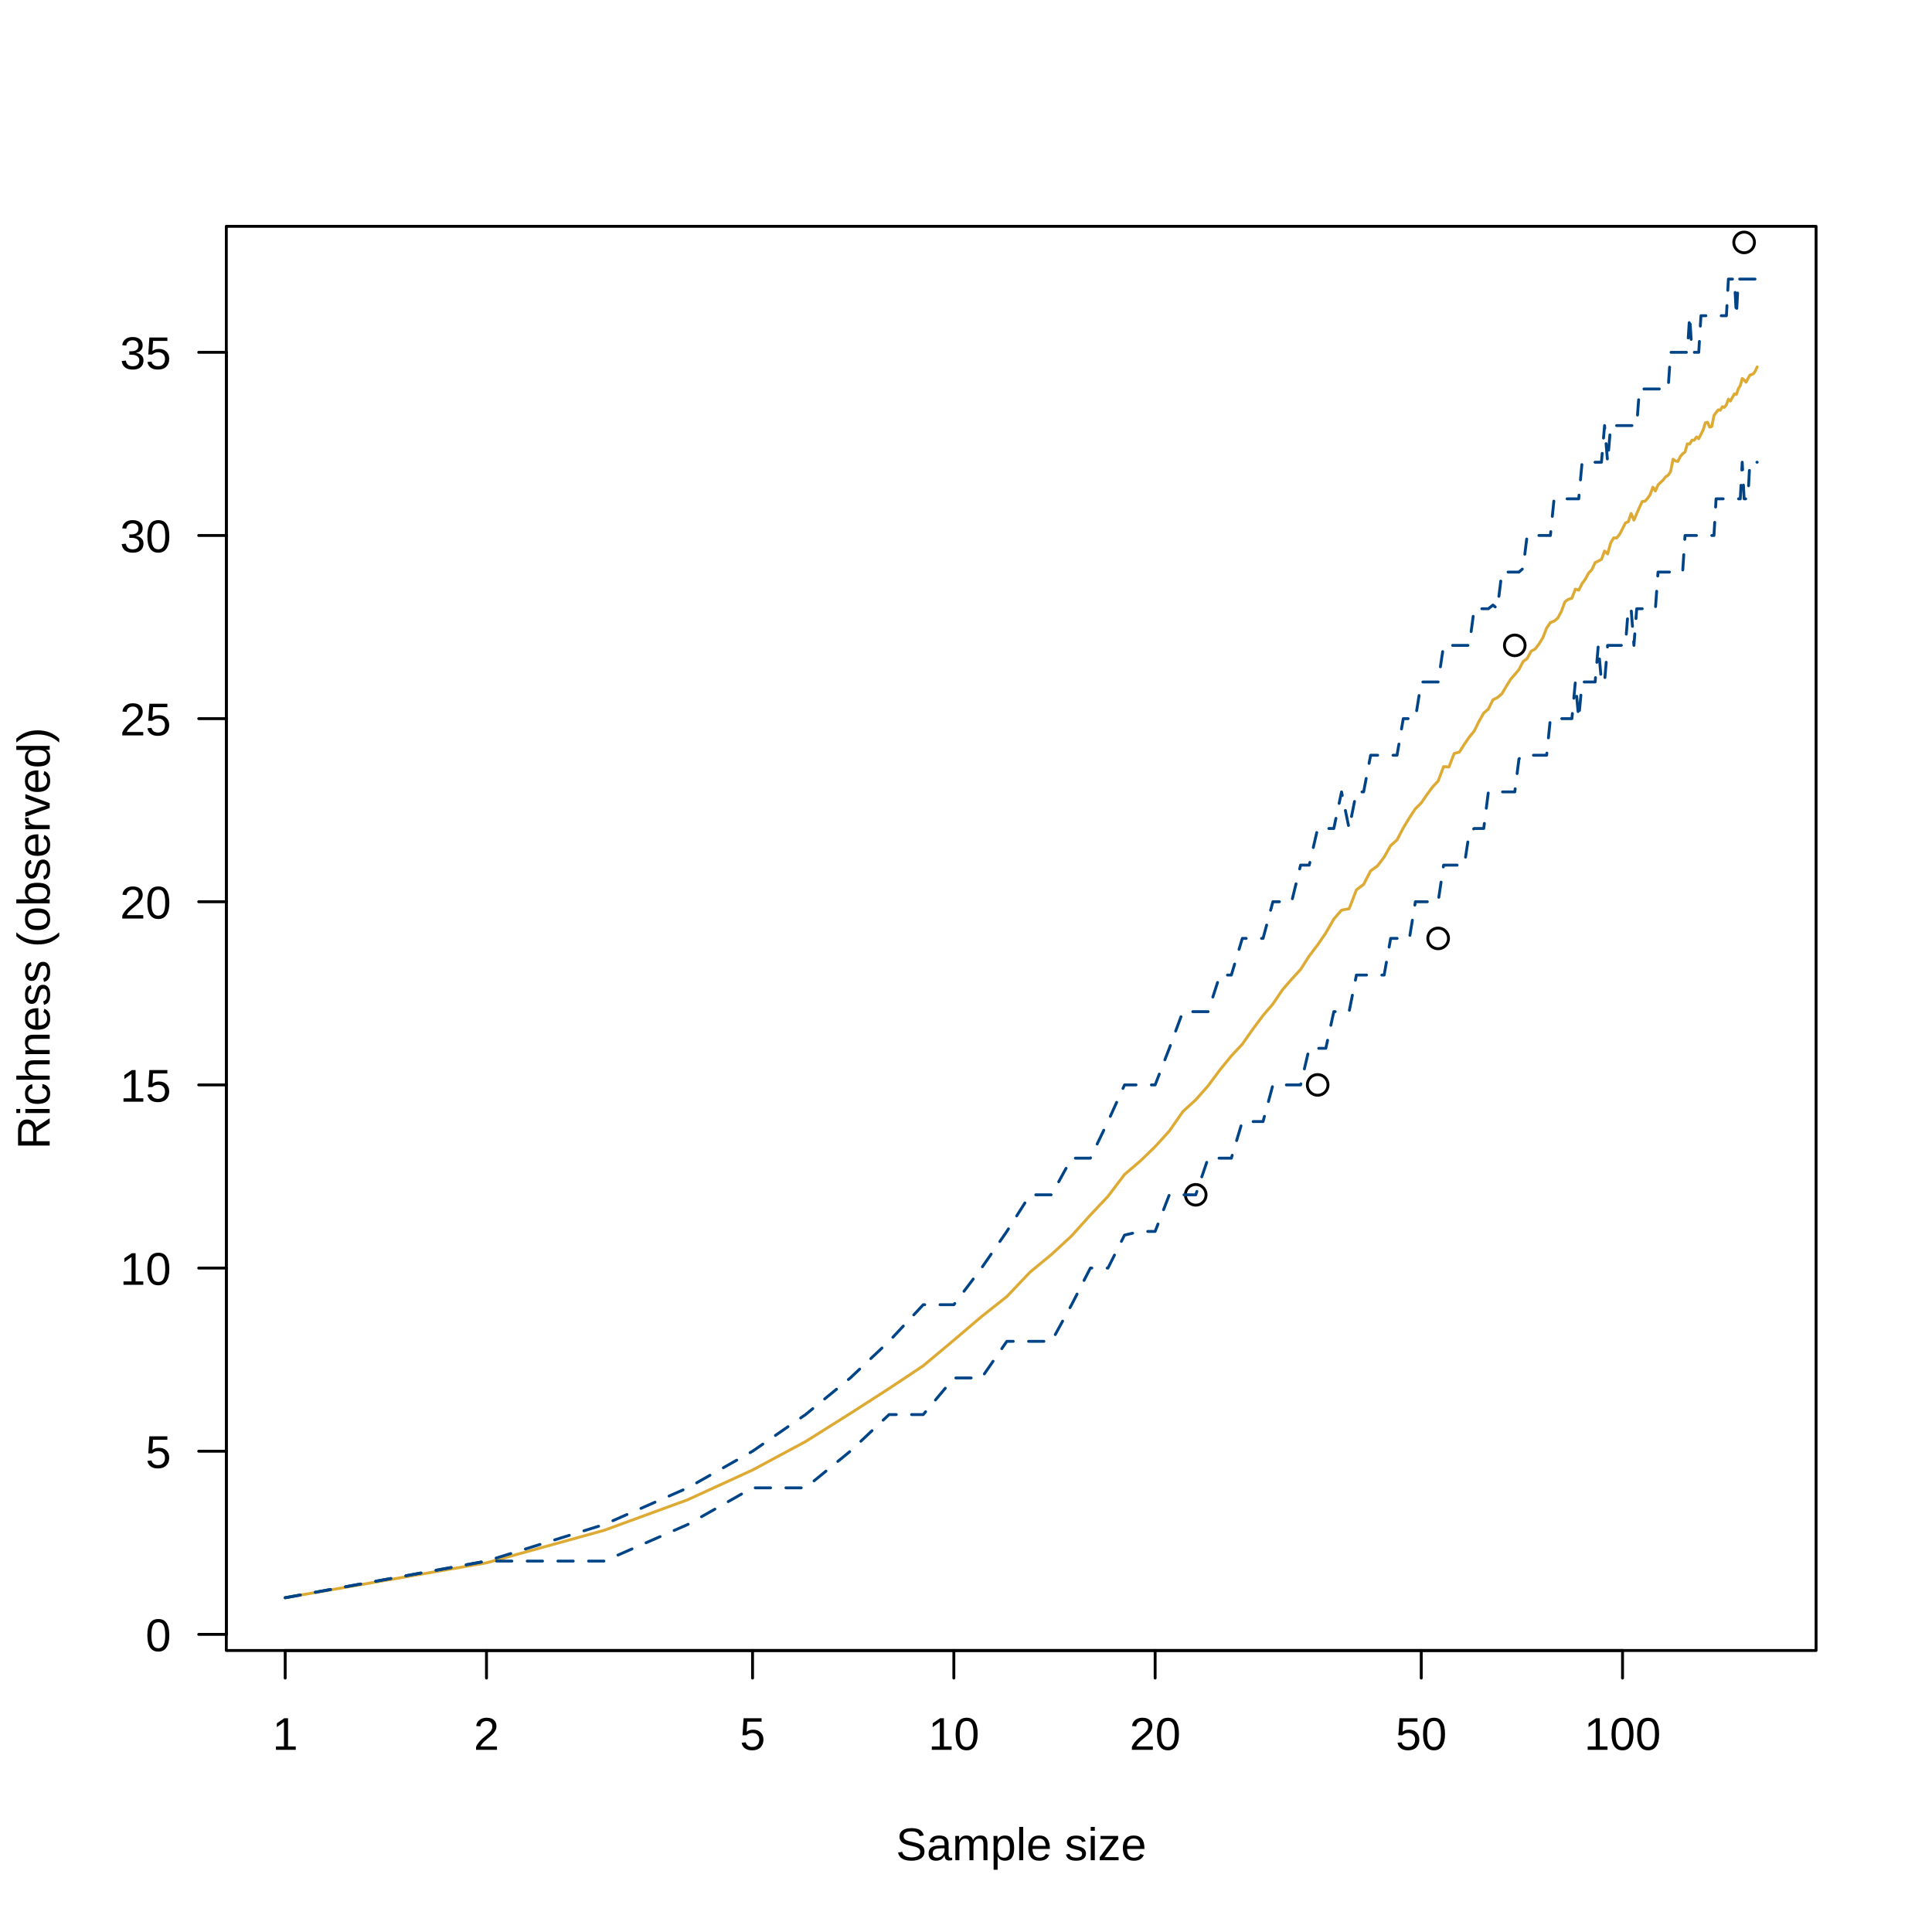
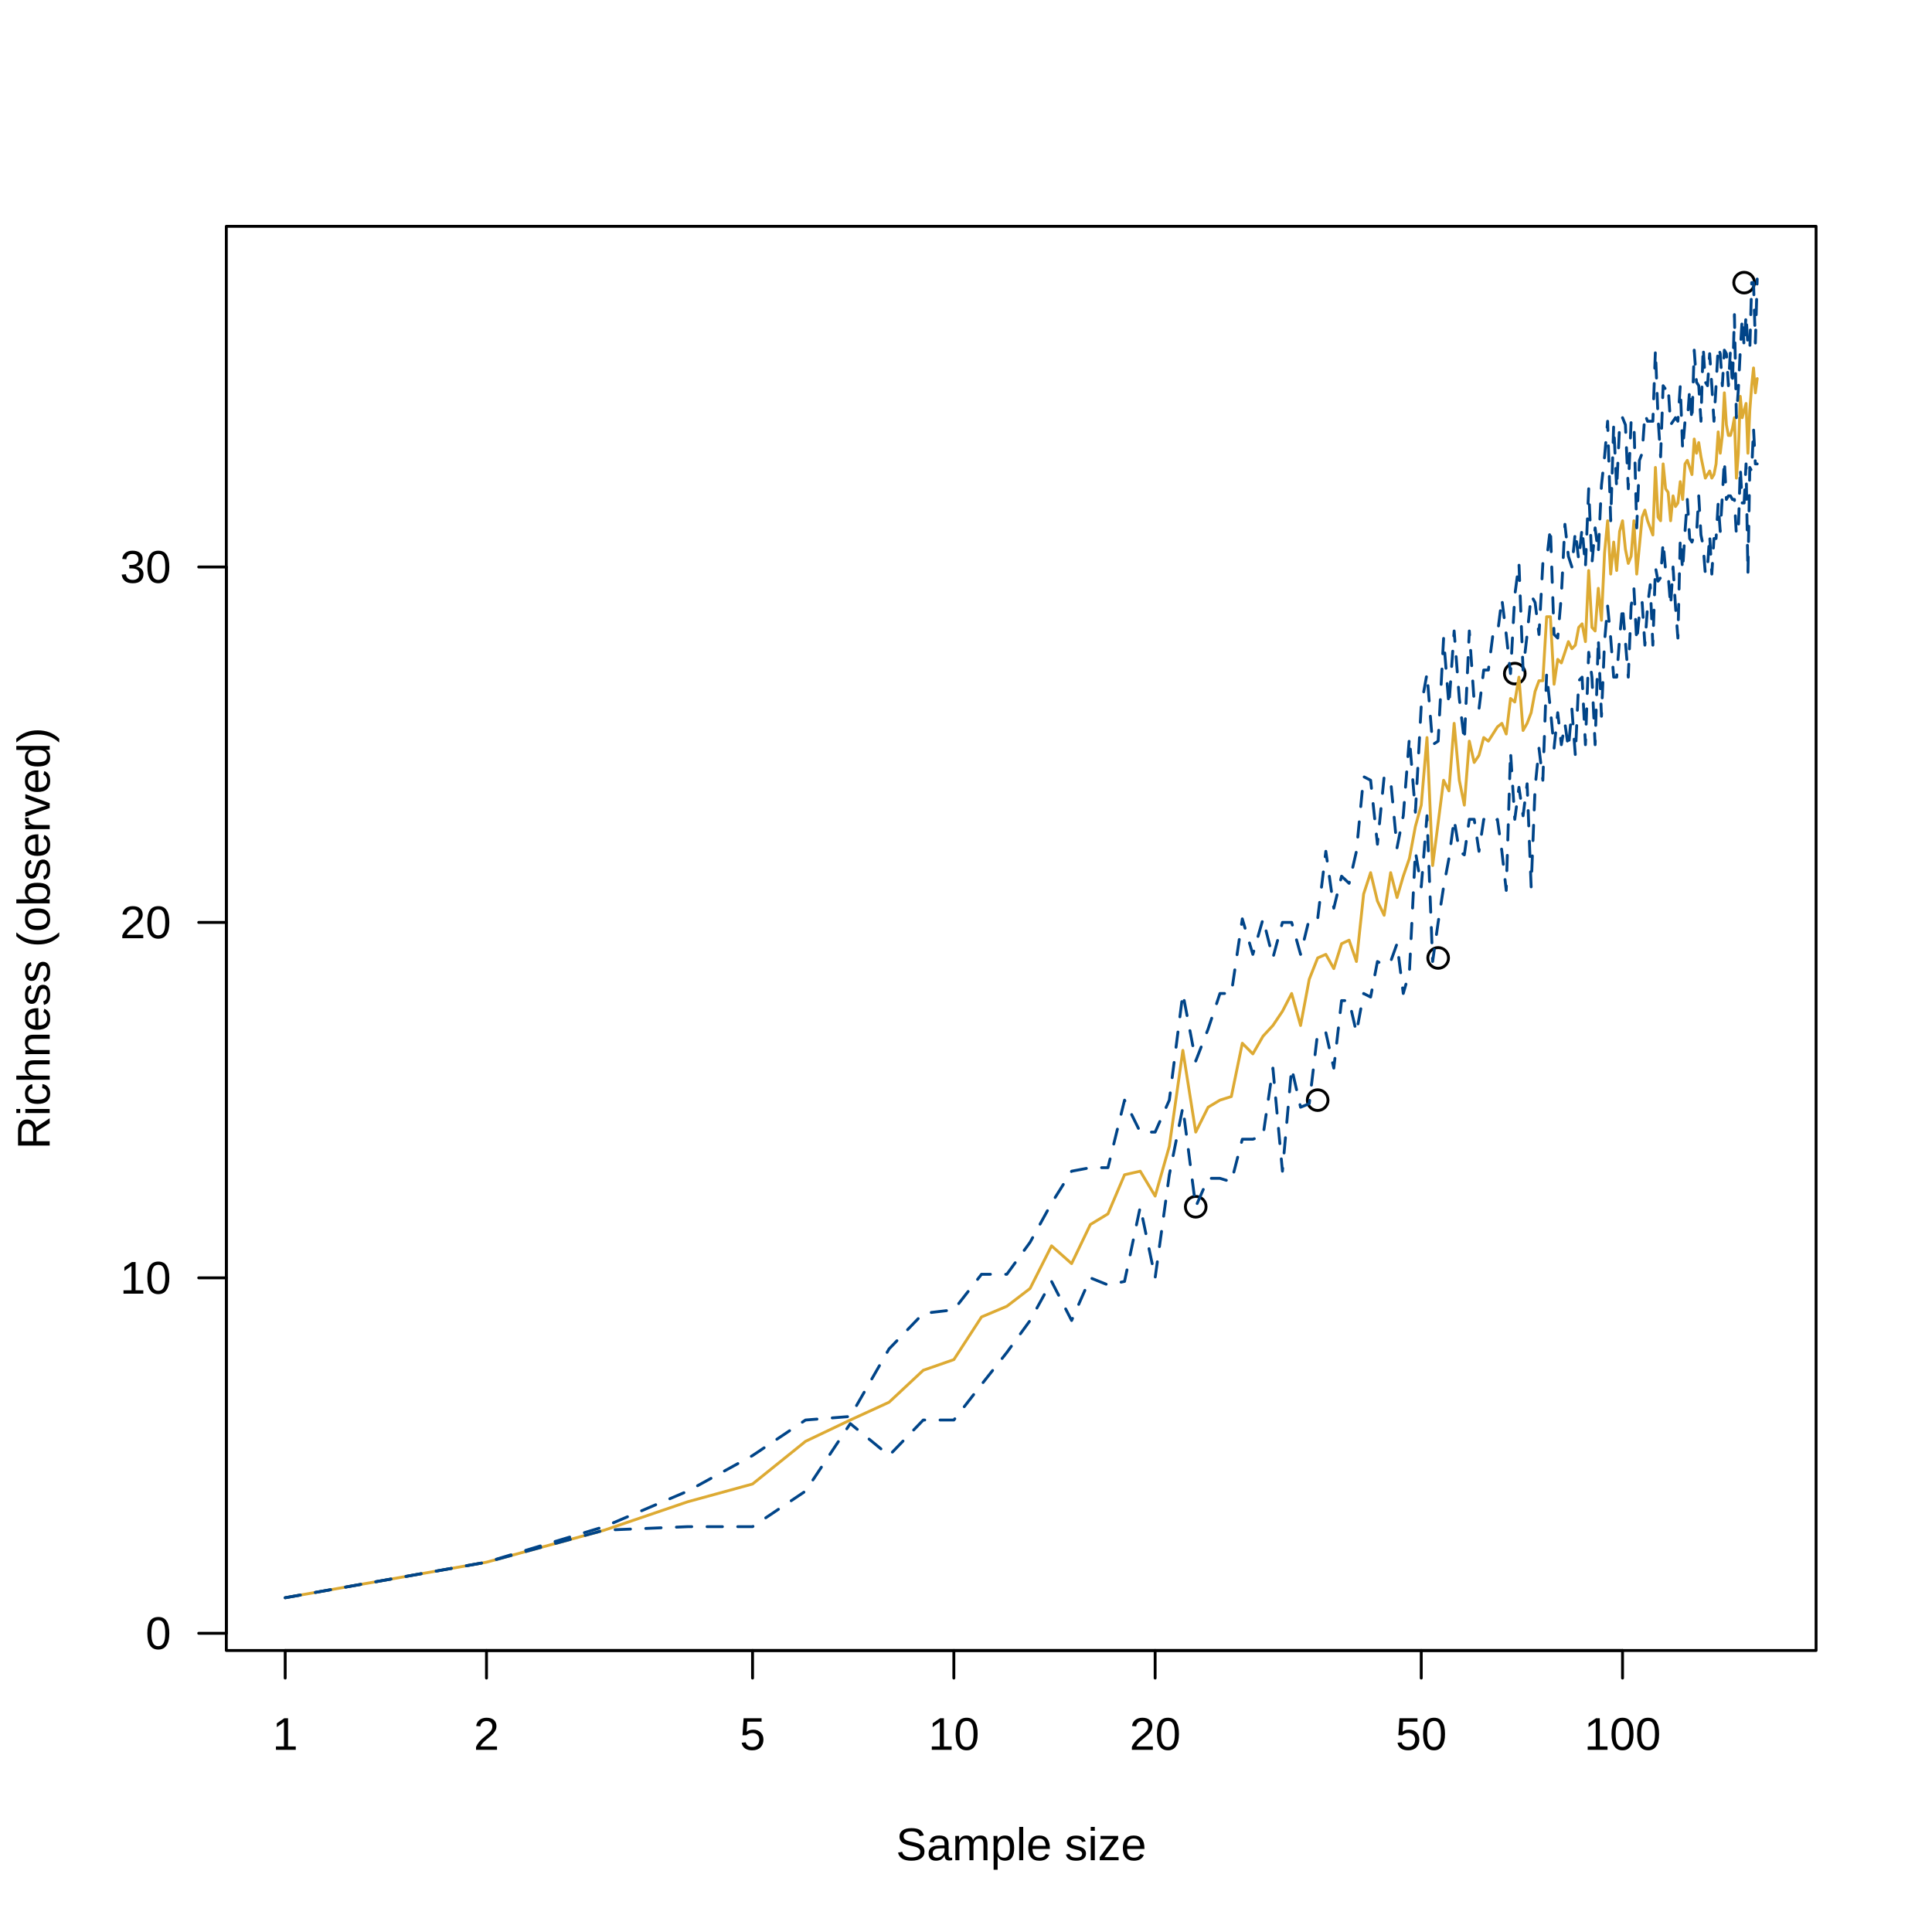
- <svg xmlns="http://www.w3.org/2000/svg" class="svglite" width="504.00pt" height="504.00pt" viewBox="0 0 504.00 504.00">
-   <defs>
-     <style type="text/css">
+ <svg xmlns="http://www.w3.org/2000/svg" width="504.00pt" height="504.00pt" viewBox="0 0 504.00 504.00">
+   <g class="svglite">
+     <defs>
+       <style type="text/css">
    .svglite line, .svglite polyline, .svglite polygon, .svglite path, .svglite rect, .svglite circle {
      fill: none;
      stroke: #000000;
      stroke-linecap: round;
      stroke-linejoin: round;
      stroke-miterlimit: 10.00;
    }
    .svglite text {
      white-space: pre;
    }
+     .svglite g.glyphgroup path {
+       fill: inherit;
+       stroke: none;
+     }
  </style>
-   </defs>
-   <rect width="100%" height="100%" style="stroke: none; fill: #FFFFFF;" />
-   <defs>
-     <clipPath id="cpMC4wMHw1MDQuMDB8MC4wMHw1MDQuMDA=">
-       <rect x="0.00" y="0.00" width="504.00" height="504.00" />
-     </clipPath>
-   </defs>
-   <g clip-path="url(#cpMC4wMHw1MDQuMDB8MC4wMHw1MDQuMDA=)">
+     </defs>
+     <rect width="100%" height="100%" style="stroke: none; fill: #FFFFFF;" />
+     <defs>
+       <clipPath id="cpMC4wMHw1MDQuMDB8MC4wMHw1MDQuMDA=">
+         <rect x="0.00" y="0.00" width="504.00" height="504.00" />
+       </clipPath>
+     </defs>
+     <g clip-path="url(#cpMC4wMHw1MDQuMDB8MC4wMHw1MDQuMDA=)">
</g>
-   <defs>
-     <clipPath id="cpNTkuMDR8NDczLjc2fDU5LjA0fDQzMC41Ng==">
-       <rect x="59.04" y="59.04" width="414.72" height="371.52" />
-     </clipPath>
-   </defs>
-   <g clip-path="url(#cpNTkuMDR8NDczLjc2fDU5LjA0fDQzMC41Ng==)">
-     <circle cx="454.99" cy="63.24" r="2.70" style="stroke-width: 0.75;" />
-     <circle cx="395.16" cy="168.36" r="2.70" style="stroke-width: 0.75;" />
-     <circle cx="375.17" cy="244.80" r="2.70" style="stroke-width: 0.75;" />
-     <circle cx="343.74" cy="283.02" r="2.70" style="stroke-width: 0.75;" />
-     <circle cx="311.93" cy="311.69" r="2.70" style="stroke-width: 0.75;" />
-     <polyline points="74.40,416.80 126.91,407.69 157.63,399.20 179.42,391.23 196.32,383.48 210.14,376.06 221.81,368.73 231.93,362.22 240.85,356.28 248.83,349.60 256.05,343.46 262.65,338.23 268.71,331.86 274.32,327.23 279.55,322.40 284.44,316.96 289.03,312.10 293.36,306.38 297.46,302.88 301.34,299.12 305.04,295.06 308.57,289.97 311.93,286.91 315.16,283.25 318.25,279.09 321.22,275.45 324.08,272.39 326.83,268.47 329.49,264.90 332.06,261.91 334.55,258.21 336.95,255.45 339.28,252.90 341.54,249.37 343.74,246.47 345.87,243.37 347.95,239.75 349.97,237.42 351.94,237.06 353.85,232.13 355.73,230.70 357.55,227.19 359.33,225.90 361.08,223.59 362.78,220.58 364.44,219.11 366.07,215.98 367.67,213.34 369.23,210.97 370.76,209.46 372.26,207.26 373.73,205.27 375.17,203.75 376.59,199.98 377.98,200.09 379.34,196.56 380.69,196.21 382.00,194.15 383.30,192.27 384.57,190.72 385.82,188.19 387.06,186.00 388.27,184.98 389.46,182.56 390.63,181.98 391.79,180.99 392.93,179.07 394.05,177.23 395.16,175.96 396.25,174.67 397.32,172.59 398.38,171.80 399.43,169.87 400.46,169.32 401.48,167.99 402.48,166.36 403.47,163.85 404.45,162.40 405.41,162.04 406.36,161.27 407.31,159.50 408.24,156.98 409.15,156.35 410.06,156.05 410.96,153.69 411.84,153.96 412.72,152.24 413.59,151.04 414.44,149.47 415.29,148.57 416.12,146.76 416.95,146.37 417.77,145.93 418.58,143.74 419.38,144.49 420.18,141.62 420.96,140.30 421.74,140.34 422.51,139.38 423.27,137.91 424.02,136.42 424.77,136.11 425.51,133.94 426.24,135.69 426.97,133.98 427.68,132.37 428.39,130.83 429.10,130.77 429.80,130.01 430.49,129.01 431.18,127.09 431.85,128.09 432.53,126.48 433.20,125.84 433.86,125.23 434.51,124.38 435.16,123.99 435.81,123.00 436.45,119.79 437.08,120.26 437.71,120.37 438.33,119.10 438.95,118.37 439.57,117.92 440.17,115.78 440.78,115.85 441.38,114.82 441.97,114.85 442.56,113.99 443.15,114.45 443.73,113.27 444.30,112.18 444.87,110.31 445.44,110.15 446.00,111.43 446.56,111.24 447.12,108.40 447.67,107.63 448.22,106.92 448.76,107.02 449.30,106.10 449.83,106.28 450.37,105.59 450.89,104.13 451.42,104.62 451.94,103.66 452.46,102.75 452.97,102.90 453.48,101.40 453.99,100.59 454.49,98.72 454.99,99.14 455.49,99.71 455.98,98.78 456.47,97.88 456.96,97.70 457.44,97.49 457.92,96.77 458.40,95.71 " style="stroke-width: 0.75; stroke: #DDAA33;" />
-     <polyline points="74.40,416.80 126.91,407.24 157.63,407.24 179.42,397.69 196.32,388.13 210.14,388.13 221.81,378.58 231.93,369.02 240.85,369.02 248.83,359.47 256.05,359.47 262.65,349.91 268.71,349.91 274.32,349.91 279.55,340.36 284.44,330.80 289.03,330.80 293.36,322.20 297.46,321.24 301.34,321.24 305.04,311.69 308.57,311.69 311.93,311.69 315.16,302.13 318.25,302.13 321.22,302.13 324.08,292.58 326.83,292.58 329.49,292.58 332.06,283.02 334.55,283.02 336.95,283.02 339.28,283.02 341.54,273.47 343.74,273.47 345.87,273.47 347.95,263.91 349.97,263.91 351.94,263.91 353.85,254.36 355.73,254.36 357.55,254.36 359.33,254.36 361.08,254.36 362.78,244.80 364.44,244.80 366.07,244.80 367.67,244.80 369.23,235.24 370.76,235.24 372.26,235.24 373.73,235.24 375.17,235.24 376.59,225.69 377.98,225.69 379.34,225.69 380.69,225.69 382.00,225.69 383.30,217.09 384.57,216.13 385.82,216.13 387.06,216.13 388.27,206.58 389.46,206.58 390.63,206.58 391.79,206.58 392.93,206.58 394.05,206.58 395.16,206.58 396.25,197.98 397.32,197.02 398.38,197.02 399.43,197.02 400.46,197.02 401.48,197.02 402.48,197.02 403.47,197.02 404.45,187.47 405.41,187.47 406.36,187.47 407.31,187.47 408.24,187.47 409.15,187.47 410.06,187.47 410.96,177.91 411.84,187.47 412.72,177.91 413.59,177.91 414.44,177.91 415.29,177.91 416.12,177.91 416.95,168.36 417.77,177.91 418.58,177.91 419.38,168.36 420.18,168.36 420.96,168.36 421.74,168.36 422.51,168.36 423.27,168.36 424.02,168.36 424.77,158.80 425.51,158.80 426.24,168.36 426.97,158.80 427.68,158.80 428.39,158.80 429.10,158.80 429.80,158.80 430.49,158.80 431.18,158.80 431.85,158.80 432.53,149.24 433.20,149.24 433.86,149.24 434.51,149.24 435.16,149.24 435.81,149.24 436.45,149.24 437.08,149.24 437.71,149.24 438.33,149.24 438.95,149.24 439.57,139.69 440.17,139.69 440.78,139.69 441.38,139.69 441.97,139.69 442.56,139.69 443.15,139.69 443.73,139.69 444.30,139.69 444.87,139.69 445.44,139.69 446.00,139.69 446.56,139.69 447.12,139.69 447.67,130.13 448.22,130.13 448.76,130.13 449.30,130.13 449.83,130.13 450.37,130.13 450.89,130.13 451.42,130.13 451.94,130.13 452.46,130.13 452.97,130.13 453.48,130.13 453.99,130.13 454.49,120.58 454.99,130.13 455.49,130.13 455.98,130.13 456.47,120.58 456.96,120.58 457.44,120.58 457.92,120.58 458.40,120.58 " style="stroke-width: 0.75; stroke: #004488; stroke-dasharray: 4.00,4.00;" />
-     <polyline points="74.40,416.80 126.91,407.24 157.63,397.69 179.42,388.13 196.32,378.58 210.14,369.02 221.81,359.47 231.93,349.91 240.85,340.36 248.83,340.36 256.05,330.80 262.65,321.24 268.71,311.69 274.32,311.69 279.55,302.13 284.44,302.13 289.03,292.58 293.36,283.02 297.46,283.02 301.34,283.02 305.04,273.47 308.57,263.91 311.93,263.91 315.16,263.91 318.25,254.36 321.22,254.36 324.08,244.80 326.83,244.80 329.49,244.80 332.06,235.24 334.55,235.24 336.95,235.24 339.28,225.69 341.54,225.69 343.74,216.13 345.87,216.13 347.95,216.13 349.97,206.58 351.94,216.13 353.85,206.58 355.73,206.58 357.55,197.02 359.33,197.02 361.08,197.02 362.78,197.02 364.44,197.02 366.07,187.47 367.67,187.47 369.23,187.47 370.76,177.91 372.26,177.91 373.73,177.91 375.17,177.91 376.59,168.36 377.98,168.36 379.34,168.36 380.69,168.36 382.00,168.36 383.30,168.36 384.57,158.80 385.82,158.80 387.06,158.80 388.27,158.80 389.46,157.84 390.63,158.80 391.79,149.24 392.93,149.24 394.05,149.24 395.16,149.24 396.25,149.24 397.32,148.29 398.38,139.69 399.43,139.69 400.46,139.69 401.48,139.69 402.48,139.69 403.47,139.69 404.45,139.69 405.41,130.13 406.36,130.13 407.31,130.13 408.24,130.13 409.15,130.13 410.06,130.13 410.96,130.13 411.84,130.13 412.72,120.58 413.59,120.58 414.44,120.58 415.29,120.58 416.12,120.58 416.95,120.58 417.77,120.58 418.58,111.02 419.38,120.58 420.18,111.02 420.96,111.02 421.74,111.02 422.51,111.02 423.27,111.02 424.02,111.02 424.77,111.02 425.51,111.02 426.24,111.02 426.97,111.02 427.68,101.47 428.39,101.47 429.10,101.47 429.80,101.47 430.49,101.47 431.18,101.47 431.85,101.47 432.53,101.47 433.20,101.47 433.86,101.47 434.51,101.47 435.16,101.47 435.81,91.91 436.45,91.91 437.08,91.91 437.71,91.91 438.33,91.91 438.95,91.91 439.57,91.91 440.17,91.91 440.78,82.36 441.38,91.91 441.97,91.91 442.56,91.91 443.15,91.91 443.73,82.36 444.30,82.36 444.87,82.36 445.44,82.36 446.00,82.36 446.56,82.36 447.12,82.36 447.67,82.36 448.22,82.36 448.76,82.36 449.30,82.36 449.83,82.36 450.37,82.36 450.89,72.80 451.42,72.80 451.94,72.80 452.46,72.80 452.97,82.36 453.48,72.80 453.99,72.80 454.49,72.80 454.99,72.80 455.49,72.80 455.98,72.80 456.47,72.80 456.96,72.80 457.44,72.80 457.92,72.80 458.40,72.80 " style="stroke-width: 0.75; stroke: #004488; stroke-dasharray: 4.00,4.00;" />
-   </g>
-   <g clip-path="url(#cpMC4wMHw1MDQuMDB8MC4wMHw1MDQuMDA=)">
-     <line x1="74.40" y1="430.56" x2="423.27" y2="430.56" style="stroke-width: 0.75;" />
-     <line x1="74.40" y1="430.56" x2="74.40" y2="437.76" style="stroke-width: 0.75;" />
-     <line x1="126.91" y1="430.56" x2="126.91" y2="437.76" style="stroke-width: 0.75;" />
-     <line x1="196.32" y1="430.56" x2="196.32" y2="437.76" style="stroke-width: 0.75;" />
-     <line x1="248.83" y1="430.56" x2="248.83" y2="437.76" style="stroke-width: 0.75;" />
-     <line x1="301.34" y1="430.56" x2="301.34" y2="437.76" style="stroke-width: 0.75;" />
-     <line x1="370.76" y1="430.56" x2="370.76" y2="437.76" style="stroke-width: 0.75;" />
-     <line x1="423.27" y1="430.56" x2="423.27" y2="437.76" style="stroke-width: 0.75;" />
-     <text x="74.40" y="456.48" text-anchor="middle" style="font-size: 12.00px; font-family: &quot;Arial&quot;;" textLength="7.64px" lengthAdjust="spacingAndGlyphs">1</text>
-     <text x="126.91" y="456.48" text-anchor="middle" style="font-size: 12.00px; font-family: &quot;Arial&quot;;" textLength="7.64px" lengthAdjust="spacingAndGlyphs">2</text>
-     <text x="196.32" y="456.48" text-anchor="middle" style="font-size: 12.00px; font-family: &quot;Arial&quot;;" textLength="7.64px" lengthAdjust="spacingAndGlyphs">5</text>
-     <text x="248.83" y="456.48" text-anchor="middle" style="font-size: 12.00px; font-family: &quot;Arial&quot;;" textLength="15.28px" lengthAdjust="spacingAndGlyphs">10</text>
-     <text x="301.34" y="456.48" text-anchor="middle" style="font-size: 12.00px; font-family: &quot;Arial&quot;;" textLength="15.28px" lengthAdjust="spacingAndGlyphs">20</text>
-     <text x="370.76" y="456.48" text-anchor="middle" style="font-size: 12.00px; font-family: &quot;Arial&quot;;" textLength="15.28px" lengthAdjust="spacingAndGlyphs">50</text>
-     <text x="423.27" y="456.48" text-anchor="middle" style="font-size: 12.00px; font-family: &quot;Arial&quot;;" textLength="22.92px" lengthAdjust="spacingAndGlyphs">100</text>
-     <line x1="59.04" y1="426.36" x2="59.04" y2="91.91" style="stroke-width: 0.75;" />
-     <line x1="59.04" y1="426.36" x2="51.84" y2="426.36" style="stroke-width: 0.75;" />
-     <line x1="59.04" y1="378.58" x2="51.84" y2="378.58" style="stroke-width: 0.75;" />
-     <line x1="59.04" y1="330.80" x2="51.84" y2="330.80" style="stroke-width: 0.75;" />
-     <line x1="59.04" y1="283.02" x2="51.84" y2="283.02" style="stroke-width: 0.75;" />
-     <line x1="59.04" y1="235.24" x2="51.84" y2="235.24" style="stroke-width: 0.75;" />
-     <line x1="59.04" y1="187.47" x2="51.84" y2="187.47" style="stroke-width: 0.75;" />
-     <line x1="59.04" y1="139.69" x2="51.84" y2="139.69" style="stroke-width: 0.75;" />
-     <line x1="59.04" y1="91.91" x2="51.84" y2="91.91" style="stroke-width: 0.75;" />
-     <text x="44.64" y="430.73" text-anchor="end" style="font-size: 12.00px; font-family: &quot;Arial&quot;;" textLength="7.64px" lengthAdjust="spacingAndGlyphs">0</text>
-     <text x="44.64" y="382.95" text-anchor="end" style="font-size: 12.00px; font-family: &quot;Arial&quot;;" textLength="7.64px" lengthAdjust="spacingAndGlyphs">5</text>
-     <text x="44.64" y="335.17" text-anchor="end" style="font-size: 12.00px; font-family: &quot;Arial&quot;;" textLength="15.28px" lengthAdjust="spacingAndGlyphs">10</text>
-     <text x="44.64" y="287.40" text-anchor="end" style="font-size: 12.00px; font-family: &quot;Arial&quot;;" textLength="15.28px" lengthAdjust="spacingAndGlyphs">15</text>
-     <text x="44.64" y="239.62" text-anchor="end" style="font-size: 12.00px; font-family: &quot;Arial&quot;;" textLength="15.28px" lengthAdjust="spacingAndGlyphs">20</text>
-     <text x="44.64" y="191.84" text-anchor="end" style="font-size: 12.00px; font-family: &quot;Arial&quot;;" textLength="15.28px" lengthAdjust="spacingAndGlyphs">25</text>
-     <text x="44.64" y="144.06" text-anchor="end" style="font-size: 12.00px; font-family: &quot;Arial&quot;;" textLength="15.28px" lengthAdjust="spacingAndGlyphs">30</text>
-     <text x="44.64" y="96.29" text-anchor="end" style="font-size: 12.00px; font-family: &quot;Arial&quot;;" textLength="15.28px" lengthAdjust="spacingAndGlyphs">35</text>
-     <polygon points="59.04,430.56 473.76,430.56 473.76,59.04 59.04,59.04 " style="stroke-width: 0.75;" />
-     <text x="266.40" y="485.28" text-anchor="middle" style="font-size: 12.00px; font-family: &quot;Arial&quot;;" textLength="72.10px" lengthAdjust="spacingAndGlyphs">Sample size</text>
-     <text transform="translate(12.96,244.80) rotate(-90)" text-anchor="middle" style="font-size: 12.00px; font-family: &quot;Arial&quot;;" textLength="122.22px" lengthAdjust="spacingAndGlyphs">Richness (observed)</text>
+     <defs>
+       <clipPath id="cpNTkuMDR8NDczLjc2fDU5LjA0fDQzMC41Ng==">
+         <rect x="59.04" y="59.04" width="414.72" height="371.52" />
+       </clipPath>
+     </defs>
+     <g clip-path="url(#cpNTkuMDR8NDczLjc2fDU5LjA0fDQzMC41Ng==)">
+       <circle cx="454.99" cy="73.73" r="2.70" style="stroke-width: 0.75;" />
+       <circle cx="395.16" cy="175.72" r="2.70" style="stroke-width: 0.75;" />
+       <circle cx="375.17" cy="249.90" r="2.70" style="stroke-width: 0.75;" />
+       <circle cx="343.74" cy="286.99" r="2.70" style="stroke-width: 0.75;" />
+       <circle cx="311.93" cy="314.81" r="2.70" style="stroke-width: 0.75;" />
+       <polyline points="74.40,416.80 126.91,407.53 157.63,399.18 179.42,391.76 196.32,387.13 210.14,376.00 221.81,370.44 231.93,365.80 240.85,357.46 248.83,354.68 256.05,343.55 262.65,340.77 268.71,336.13 274.32,325.00 279.55,329.64 284.44,319.44 289.03,316.66 293.36,306.46 297.46,305.53 301.34,312.02 305.04,299.04 308.57,274.01 311.93,295.33 315.16,288.84 318.25,286.99 321.22,286.06 324.08,272.15 326.83,274.93 329.49,270.30 332.06,267.52 334.55,263.81 336.95,259.17 339.28,267.52 341.54,255.46 343.74,249.90 345.87,248.97 347.95,252.68 349.97,246.19 351.94,245.26 353.85,250.83 355.73,233.21 357.55,227.65 359.33,235.06 361.08,238.77 362.78,227.65 364.44,234.14 366.07,228.57 367.67,223.94 369.23,215.59 370.76,210.03 372.26,192.41 373.73,225.79 375.17,214.67 376.59,203.54 377.98,206.32 379.34,188.70 380.69,203.54 382.00,210.03 383.30,193.34 384.57,198.90 385.82,197.05 387.06,192.41 388.27,193.34 389.46,191.48 390.63,189.63 391.79,188.70 392.93,191.48 394.05,182.21 395.16,183.14 396.25,176.65 397.32,190.56 398.38,188.70 399.43,185.92 400.46,180.36 401.48,177.58 402.48,177.58 403.47,160.89 404.45,160.89 405.41,178.50 406.36,172.01 407.31,172.94 408.24,170.16 409.15,167.38 410.06,169.23 410.96,168.30 411.84,163.67 412.72,162.74 413.59,167.38 414.44,148.83 415.29,163.67 416.12,164.60 416.95,153.47 417.77,161.81 418.58,144.20 419.38,135.85 420.18,149.76 420.96,141.41 421.74,148.83 422.51,138.63 423.27,135.85 424.02,143.27 424.77,146.98 425.51,145.12 426.24,135.85 426.97,149.76 427.68,142.34 428.39,134.92 429.10,133.07 429.80,135.85 430.49,137.71 431.18,139.56 431.85,121.94 432.53,134.92 433.20,135.85 433.86,121.02 434.51,127.51 435.16,128.43 435.81,135.85 436.45,129.36 437.08,132.14 437.71,131.22 438.33,125.65 438.95,130.29 439.57,121.02 440.17,120.09 440.78,121.94 441.38,123.80 441.97,114.53 442.56,118.23 443.15,115.45 443.73,119.16 444.30,121.94 444.87,124.72 445.44,123.80 446.00,122.87 446.56,124.72 447.12,123.80 447.67,121.02 448.22,112.67 448.76,118.23 449.30,113.60 449.83,102.47 450.37,110.82 450.89,113.60 451.42,113.60 451.94,111.74 452.46,108.96 452.97,124.72 453.48,118.23 453.99,103.40 454.49,108.96 454.99,107.11 455.49,105.25 455.98,118.23 456.47,107.11 456.96,100.62 457.44,95.98 457.92,102.47 458.40,98.76 " style="stroke-width: 0.75; stroke: #DDAA33;" />
+       <polyline points="74.40,416.80 126.91,407.53 157.63,399.18 179.42,398.26 196.32,398.26 210.14,388.98 221.81,371.37 231.93,379.71 240.85,370.44 248.83,370.44 256.05,361.17 262.65,352.82 268.71,344.48 274.32,334.28 279.55,344.48 284.44,333.35 289.03,335.20 293.36,334.28 297.46,314.81 301.34,333.35 305.04,306.46 308.57,288.84 311.93,314.81 315.16,307.39 318.25,307.39 321.22,308.31 324.08,297.19 326.83,297.19 329.49,296.26 332.06,278.64 334.55,305.53 336.95,278.64 339.28,288.84 341.54,287.92 343.74,269.37 345.87,269.37 347.95,278.64 349.97,261.03 351.94,261.03 353.85,269.37 355.73,259.17 357.55,260.10 359.33,250.83 361.08,251.75 362.78,250.83 364.44,246.19 366.07,259.17 367.67,253.61 369.23,222.08 370.76,231.36 372.26,212.81 373.73,250.83 375.17,240.63 376.59,231.36 377.98,223.94 379.34,213.74 380.69,222.08 382.00,223.01 383.30,213.74 384.57,213.74 385.82,222.08 387.06,213.74 388.27,213.74 389.46,214.67 390.63,213.74 391.79,222.08 392.93,232.28 394.05,196.12 395.16,213.74 396.25,205.39 397.32,212.81 398.38,204.47 399.43,231.36 400.46,205.39 401.48,195.19 402.48,203.54 403.47,175.72 404.45,184.99 405.41,195.19 406.36,185.92 407.31,194.27 408.24,188.70 409.15,195.19 410.06,184.99 410.96,197.05 411.84,177.58 412.72,176.65 413.59,194.27 414.44,170.16 415.29,176.65 416.12,194.27 416.95,166.45 417.77,186.85 418.58,167.38 419.38,158.10 420.18,166.45 420.96,176.65 421.74,176.65 422.51,166.45 423.27,158.10 424.02,167.38 424.77,176.65 425.51,158.10 426.24,153.47 426.97,167.38 427.68,159.96 428.39,157.18 429.10,168.30 429.80,158.10 430.49,152.54 431.18,168.30 431.85,147.91 432.53,151.61 433.20,150.69 433.86,141.41 434.51,148.83 435.16,149.76 435.81,158.10 436.45,147.91 437.08,158.10 437.71,166.45 438.33,140.49 438.95,148.83 439.57,138.63 440.17,130.29 440.78,140.49 441.38,141.41 441.97,139.56 442.56,139.56 443.15,129.36 443.73,139.56 444.30,142.34 444.87,149.76 445.44,147.91 446.00,139.56 446.56,149.76 447.12,140.49 447.67,140.49 448.22,131.22 448.76,138.63 449.30,129.36 449.83,120.09 450.37,130.29 450.89,129.36 451.42,129.36 451.94,130.29 452.46,130.29 452.97,139.56 453.48,138.63 453.99,121.94 454.49,131.22 454.99,131.22 455.49,121.02 455.98,149.76 456.47,121.94 456.96,122.87 457.44,111.74 457.92,121.02 458.40,121.02 " style="stroke-width: 0.75; stroke: #004488; stroke-dasharray: 4.00,4.00;" />
+       <polyline points="74.40,416.80 126.91,407.53 157.63,398.26 179.42,388.98 196.32,379.71 210.14,370.44 221.81,369.51 231.93,351.89 240.85,342.62 248.83,341.69 256.05,332.42 262.65,332.42 268.71,324.08 274.32,313.88 279.55,305.53 284.44,304.61 289.03,304.61 293.36,286.99 297.46,295.33 301.34,295.33 305.04,286.99 308.57,259.17 311.93,276.79 315.16,268.44 318.25,259.17 321.22,259.17 324.08,239.70 326.83,248.97 329.49,239.70 332.06,249.90 334.55,240.63 336.95,240.63 339.28,248.97 341.54,239.70 343.74,239.70 345.87,222.08 347.95,236.92 349.97,228.57 351.94,230.43 353.85,222.08 355.73,202.61 357.55,203.54 359.33,220.23 361.08,202.61 362.78,203.54 364.44,221.16 366.07,212.81 367.67,192.41 369.23,211.88 370.76,184.07 372.26,175.72 373.73,194.27 375.17,193.34 376.59,166.45 377.98,184.07 379.34,164.60 380.69,182.21 382.00,193.34 383.30,164.60 384.57,183.14 385.82,184.99 387.06,174.79 388.27,174.79 389.46,165.52 390.63,165.52 391.79,156.25 392.93,165.52 394.05,175.72 395.16,155.32 396.25,146.98 397.32,174.79 398.38,165.52 399.43,155.32 400.46,157.18 401.48,165.52 402.48,146.98 403.47,146.05 404.45,137.71 405.41,165.52 406.36,166.45 407.31,155.32 408.24,136.78 409.15,145.12 410.06,147.91 410.96,138.63 411.84,146.05 412.72,137.71 413.59,147.91 414.44,127.51 415.29,146.98 416.12,137.71 416.95,144.20 417.77,126.58 418.58,119.16 419.38,109.89 420.18,135.85 420.96,110.82 421.74,127.51 422.51,110.82 423.27,108.96 424.02,110.82 424.77,127.51 425.51,109.89 426.24,109.89 426.97,137.71 427.68,120.09 428.39,118.23 429.10,108.03 429.80,109.89 430.49,109.89 431.18,109.89 431.85,91.34 432.53,108.96 433.20,119.16 433.86,100.62 434.51,101.54 435.16,100.62 435.81,110.82 436.45,109.89 437.08,108.96 437.71,109.89 438.33,100.62 438.95,117.31 439.57,109.89 440.17,109.89 440.78,101.54 441.38,109.89 441.97,91.34 442.56,99.69 443.15,100.62 443.73,109.89 444.30,90.42 444.87,99.69 445.44,100.62 446.00,92.27 446.56,100.62 447.12,109.89 447.67,100.62 448.22,90.42 448.76,92.27 449.30,100.62 449.83,91.34 450.37,92.27 450.89,100.62 451.42,91.34 451.94,100.62 452.46,82.07 452.97,108.96 453.48,101.54 453.99,91.34 454.49,83.00 454.99,90.42 455.49,82.07 455.98,90.42 456.47,91.34 456.96,73.73 457.44,73.73 457.92,89.49 458.40,72.80 " style="stroke-width: 0.75; stroke: #004488; stroke-dasharray: 4.00,4.00;" />
+     </g>
+     <g clip-path="url(#cpMC4wMHw1MDQuMDB8MC4wMHw1MDQuMDA=)">
+       <line x1="74.40" y1="430.56" x2="423.27" y2="430.56" style="stroke-width: 0.75;" />
+       <line x1="74.40" y1="430.56" x2="74.40" y2="437.76" style="stroke-width: 0.75;" />
+       <line x1="126.91" y1="430.56" x2="126.91" y2="437.76" style="stroke-width: 0.75;" />
+       <line x1="196.32" y1="430.56" x2="196.32" y2="437.76" style="stroke-width: 0.75;" />
+       <line x1="248.83" y1="430.56" x2="248.83" y2="437.76" style="stroke-width: 0.75;" />
+       <line x1="301.34" y1="430.56" x2="301.34" y2="437.76" style="stroke-width: 0.75;" />
+       <line x1="370.76" y1="430.56" x2="370.76" y2="437.76" style="stroke-width: 0.75;" />
+       <line x1="423.27" y1="430.56" x2="423.27" y2="437.76" style="stroke-width: 0.75;" />
+       <text x="74.40" y="456.48" text-anchor="middle" style="font-size: 12.00px; font-family: &quot;Liberation Sans&quot;;" textLength="6.67px" lengthAdjust="spacingAndGlyphs">1</text>
+       <text x="126.91" y="456.48" text-anchor="middle" style="font-size: 12.00px; font-family: &quot;Liberation Sans&quot;;" textLength="6.67px" lengthAdjust="spacingAndGlyphs">2</text>
+       <text x="196.32" y="456.48" text-anchor="middle" style="font-size: 12.00px; font-family: &quot;Liberation Sans&quot;;" textLength="6.67px" lengthAdjust="spacingAndGlyphs">5</text>
+       <text x="248.83" y="456.48" text-anchor="middle" style="font-size: 12.00px; font-family: &quot;Liberation Sans&quot;;" textLength="13.34px" lengthAdjust="spacingAndGlyphs">10</text>
+       <text x="301.34" y="456.48" text-anchor="middle" style="font-size: 12.00px; font-family: &quot;Liberation Sans&quot;;" textLength="13.34px" lengthAdjust="spacingAndGlyphs">20</text>
+       <text x="370.76" y="456.48" text-anchor="middle" style="font-size: 12.00px; font-family: &quot;Liberation Sans&quot;;" textLength="13.34px" lengthAdjust="spacingAndGlyphs">50</text>
+       <text x="423.27" y="456.48" text-anchor="middle" style="font-size: 12.00px; font-family: &quot;Liberation Sans&quot;;" textLength="20.02px" lengthAdjust="spacingAndGlyphs">100</text>
+       <line x1="59.04" y1="426.07" x2="59.04" y2="147.91" style="stroke-width: 0.75;" />
+       <line x1="59.04" y1="426.07" x2="51.84" y2="426.07" style="stroke-width: 0.75;" />
+       <line x1="59.04" y1="333.35" x2="51.84" y2="333.35" style="stroke-width: 0.75;" />
+       <line x1="59.04" y1="240.63" x2="51.84" y2="240.63" style="stroke-width: 0.75;" />
+       <line x1="59.04" y1="147.91" x2="51.84" y2="147.91" style="stroke-width: 0.75;" />
+       <text x="44.64" y="430.20" text-anchor="end" style="font-size: 12.00px; font-family: &quot;Liberation Sans&quot;;" textLength="6.67px" lengthAdjust="spacingAndGlyphs">0</text>
+       <text x="44.64" y="337.48" text-anchor="end" style="font-size: 12.00px; font-family: &quot;Liberation Sans&quot;;" textLength="13.34px" lengthAdjust="spacingAndGlyphs">10</text>
+       <text x="44.64" y="244.76" text-anchor="end" style="font-size: 12.00px; font-family: &quot;Liberation Sans&quot;;" textLength="13.34px" lengthAdjust="spacingAndGlyphs">20</text>
+       <text x="44.64" y="152.03" text-anchor="end" style="font-size: 12.00px; font-family: &quot;Liberation Sans&quot;;" textLength="13.34px" lengthAdjust="spacingAndGlyphs">30</text>
+       <polygon points="59.04,430.56 473.76,430.56 473.76,59.04 59.04,59.04 " style="stroke-width: 0.75;" />
+       <text x="266.40" y="485.28" text-anchor="middle" style="font-size: 12.00px; font-family: &quot;Liberation Sans&quot;;" textLength="65.36px" lengthAdjust="spacingAndGlyphs">Sample size</text>
+       <text transform="translate(12.96,244.80) rotate(-90)" text-anchor="middle" style="font-size: 12.00px; font-family: &quot;Liberation Sans&quot;;" textLength="110.05px" lengthAdjust="spacingAndGlyphs">Richness (observed)</text>
+     </g>
  </g>
</svg>
